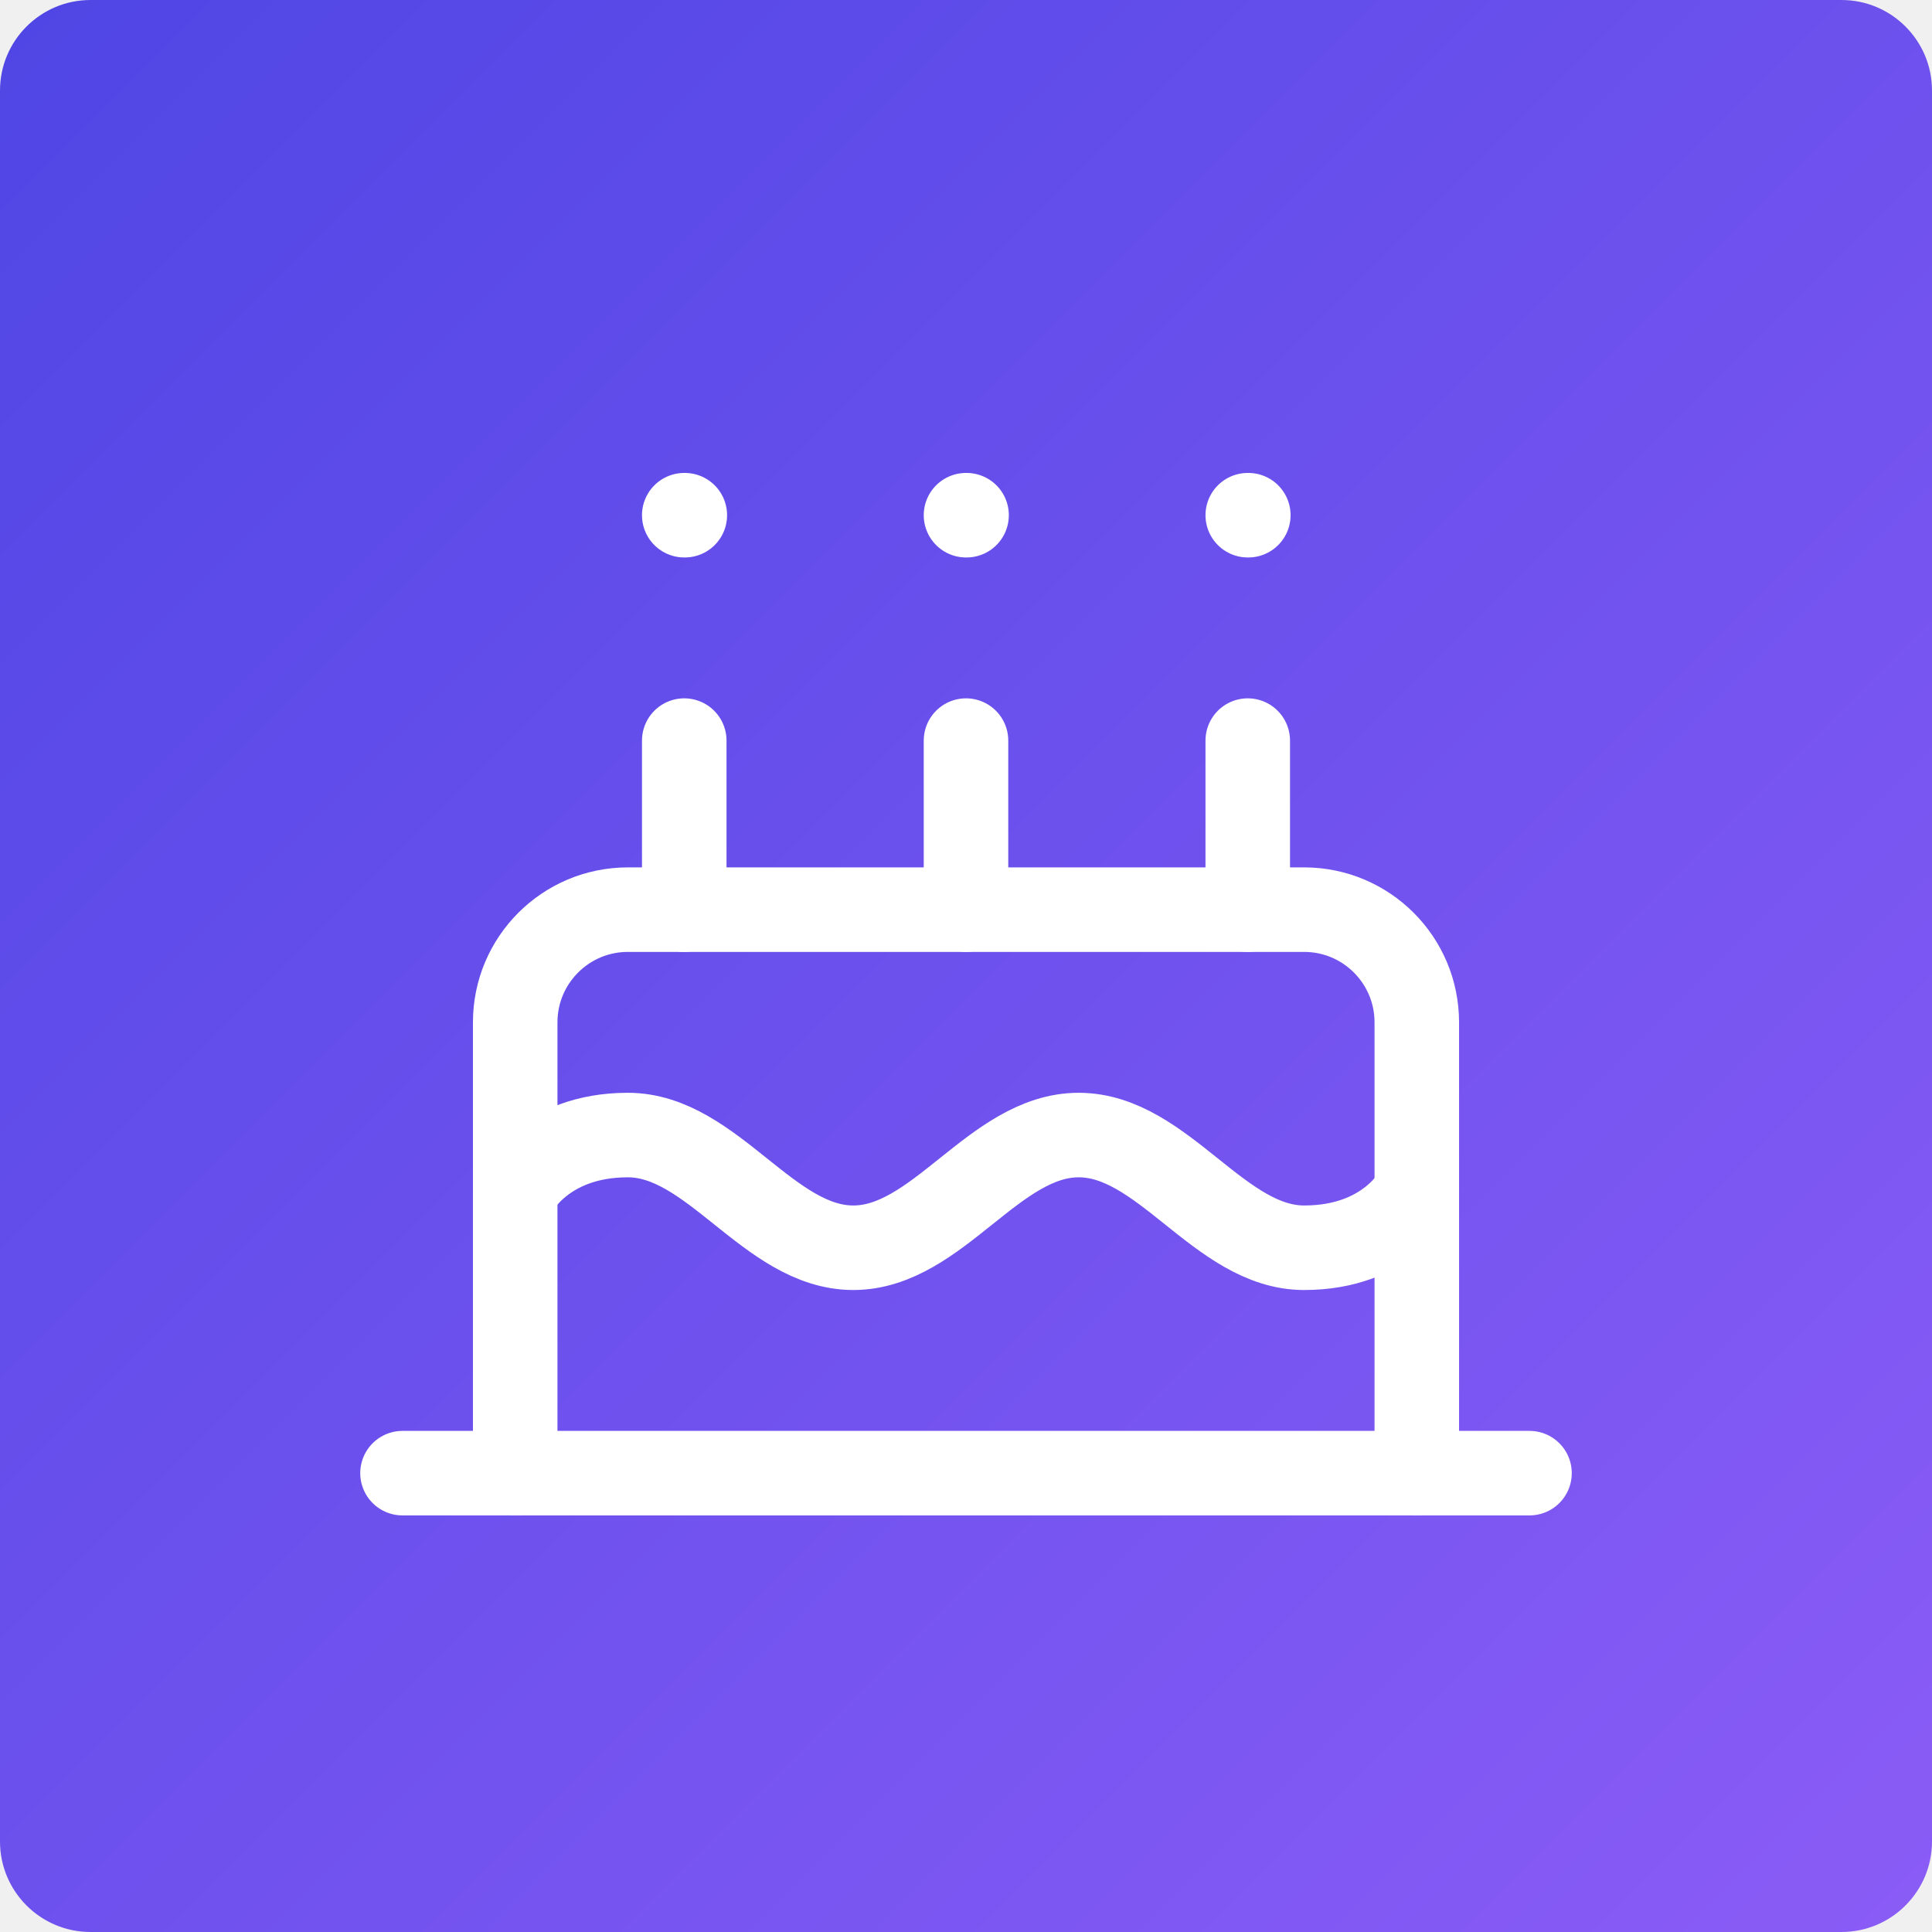
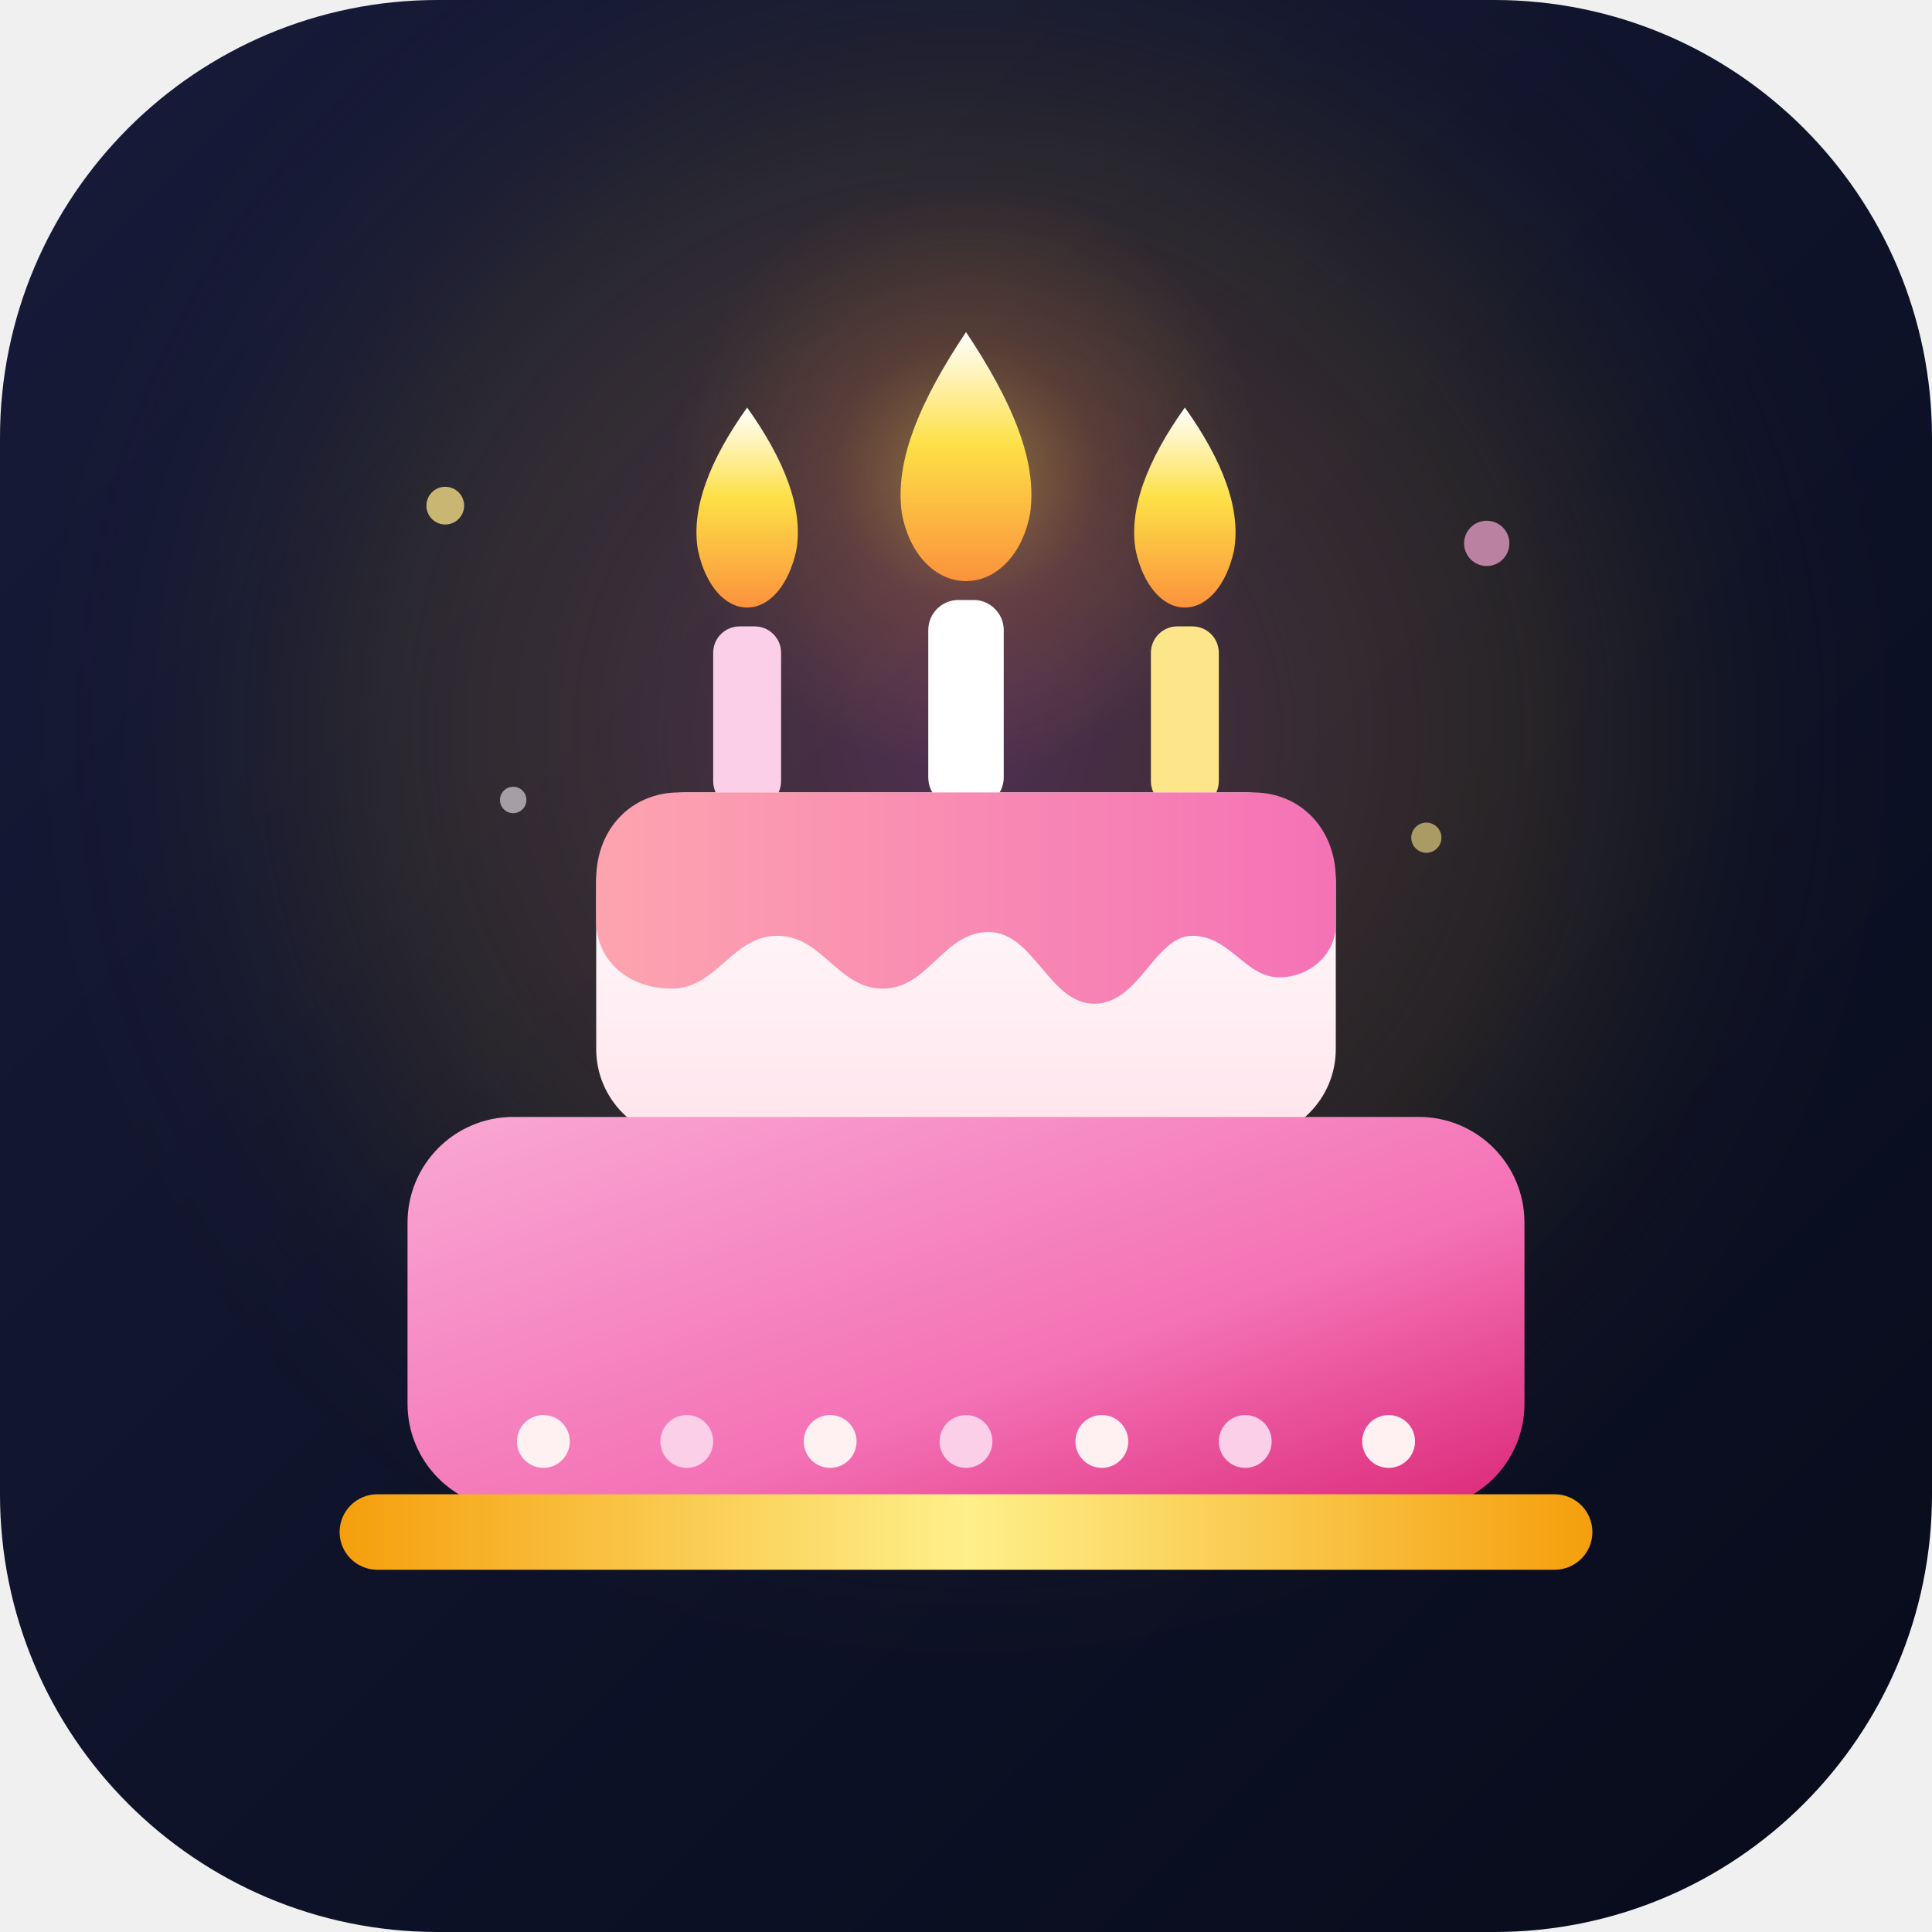
- <svg xmlns="http://www.w3.org/2000/svg" width="256" height="256">
+ <svg xmlns="http://www.w3.org/2000/svg" viewBox="0 0 512 512" width="512" height="512">
  <defs>
-     <linearGradient id="a" x1="0%" x2="100%" y1="0%" y2="100%">
-       <stop offset="0%" stop-color="#4F46E5" />
-       <stop offset="100%" stop-color="#8B5CF6" />
+     <linearGradient id="bg" x1="0%" y1="0%" x2="100%" y2="100%">
+       <stop offset="0%" stop-color="#171b3a" />
+       <stop offset="100%" stop-color="#070b1a" />
    </linearGradient>
+     <radialGradient id="aura" cx="50%" cy="38%" r="50%">
+       <stop offset="0%" stop-color="#f472b6" stop-opacity="0.28" />
+       <stop offset="60%" stop-color="#fbbf24" stop-opacity="0.1" />
+       <stop offset="100%" stop-color="#070b1a" stop-opacity="0" />
+     </radialGradient>
+     <linearGradient id="tierTop" x1="0%" y1="0%" x2="0%" y2="100%">
+       <stop offset="0%" stop-color="#ffffff" />
+       <stop offset="100%" stop-color="#ffe4ec" />
+     </linearGradient>
+     <linearGradient id="tierBot" x1="0%" y1="0%" x2="100%" y2="100%">
+       <stop offset="0%" stop-color="#f9a8d4" />
+       <stop offset="60%" stop-color="#f472b6" />
+       <stop offset="100%" stop-color="#db2777" />
+     </linearGradient>
+     <linearGradient id="drip" x1="0%" y1="0%" x2="100%" y2="0%">
+       <stop offset="0%" stop-color="#fda4af" />
+       <stop offset="100%" stop-color="#f472b6" />
+     </linearGradient>
+     <linearGradient id="gold" x1="0%" y1="0%" x2="100%" y2="0%">
+       <stop offset="0%" stop-color="#f59e0b" />
+       <stop offset="50%" stop-color="#fef08a" />
+       <stop offset="100%" stop-color="#f59e0b" />
+     </linearGradient>
+     <linearGradient id="flame" x1="50%" y1="0%" x2="50%" y2="100%">
+       <stop offset="0%" stop-color="#ffffff" />
+       <stop offset="45%" stop-color="#fde047" />
+       <stop offset="100%" stop-color="#fb923c" />
+     </linearGradient>
+     <radialGradient id="flameGlow" cx="50%" cy="50%" r="50%">
+       <stop offset="0%" stop-color="#fde047" stop-opacity="0.42" />
+       <stop offset="45%" stop-color="#fb923c" stop-opacity="0.16" />
+       <stop offset="100%" stop-color="#fb923c" stop-opacity="0" />
+     </radialGradient>
  </defs>
-   <rect width="100%" height="100%" fill="url(#a)" rx="12" />
-   <svg width="179.2" height="179.2" fill="none" stroke="#FFF" stroke-linecap="round" stroke-linejoin="round" stroke-width="1.5" aria-hidden="true" class="lucide lucide-cake text-white" style="transform:translate(38.4px,38.4px)" viewBox="0 0 24 24">
-     <path d="M20 21v-8a2 2 0 0 0-2-2H6a2 2 0 0 0-2 2v8" />
-     <path d="M4 16s.5-1 2-1 2.5 2 4 2 2.5-2 4-2 2.5 2 4 2 2-1 2-1M2 21h20M7 8v3m5-3v3m5-3v3M7 4h.01M12 4h.01M17 4h.01" />
-   </svg>
+   <rect data-bg="base" width="512" height="512" rx="116" fill="url(#bg)" />
+   <rect data-bg="aura" width="512" height="512" rx="116" fill="url(#aura)" />
+   <g data-artwork="true">
+     <circle cx="118" cy="134" r="5" fill="#fde68a" opacity="0.75" />
+     <circle cx="394" cy="144" r="6" fill="#f9a8d4" opacity="0.7" />
+     <circle cx="136" cy="212" r="3.5" fill="#ffffff" opacity="0.55" />
+     <circle cx="378" cy="222" r="4" fill="#fde68a" opacity="0.6" />
+     <circle cx="256" cy="126" r="78" fill="url(#flameGlow)" />
+     <path d="M198 108 C208 122 213 135 211 146 C209 155 204 161 198 161 C192 161 187 155 185 146 C183 135 188 122 198 108 Z" fill="url(#flame)" />
+     <path d="M256 88 C268 106 275 122 273 136 C271 147 264 154 256 154 C248 154 241 147 239 136 C237 122 244 106 256 88 Z" fill="url(#flame)" />
+     <path d="M314 108 C324 122 329 135 327 146 C325 155 320 161 314 161 C308 161 303 155 301 146 C299 135 304 122 314 108 Z" fill="url(#flame)" />
+     <rect x="189" y="166" width="18" height="48" rx="7" fill="#fbcfe8" />
+     <rect x="246" y="159" width="20" height="55" rx="8" fill="#ffffff" />
+     <rect x="305" y="166" width="18" height="48" rx="7" fill="#fde68a" />
+     <rect x="158" y="210" width="196" height="92" rx="24" fill="url(#tierTop)" />
+     <path d="M180 210 H332 C345 210 354 220 354 233 V245 C354 253 347 259 339 259 C330 259 326 248 316 248 C306 248 302 266 290 266 C278 266 274 247 262 247 C250 247 246 262 234 262 C222 262 218 248 206 248 C194 248 190 262 178 262 C167 262 158 255 158 244 V233 C158 220 167 210 180 210 Z" fill="url(#drip)" />
+     <rect x="108" y="296" width="296" height="104" rx="28" fill="url(#tierBot)" />
+     <circle cx="144" cy="382" r="7" fill="#fff1f2" />
+     <circle cx="182" cy="382" r="7" fill="#fbcfe8" />
+     <circle cx="220" cy="382" r="7" fill="#fff1f2" />
+     <circle cx="256" cy="382" r="7" fill="#fbcfe8" />
+     <circle cx="292" cy="382" r="7" fill="#fff1f2" />
+     <circle cx="330" cy="382" r="7" fill="#fbcfe8" />
+     <circle cx="368" cy="382" r="7" fill="#fff1f2" />
+     <rect x="90" y="396" width="332" height="20" rx="10" fill="url(#gold)" />
+   </g>
</svg>
